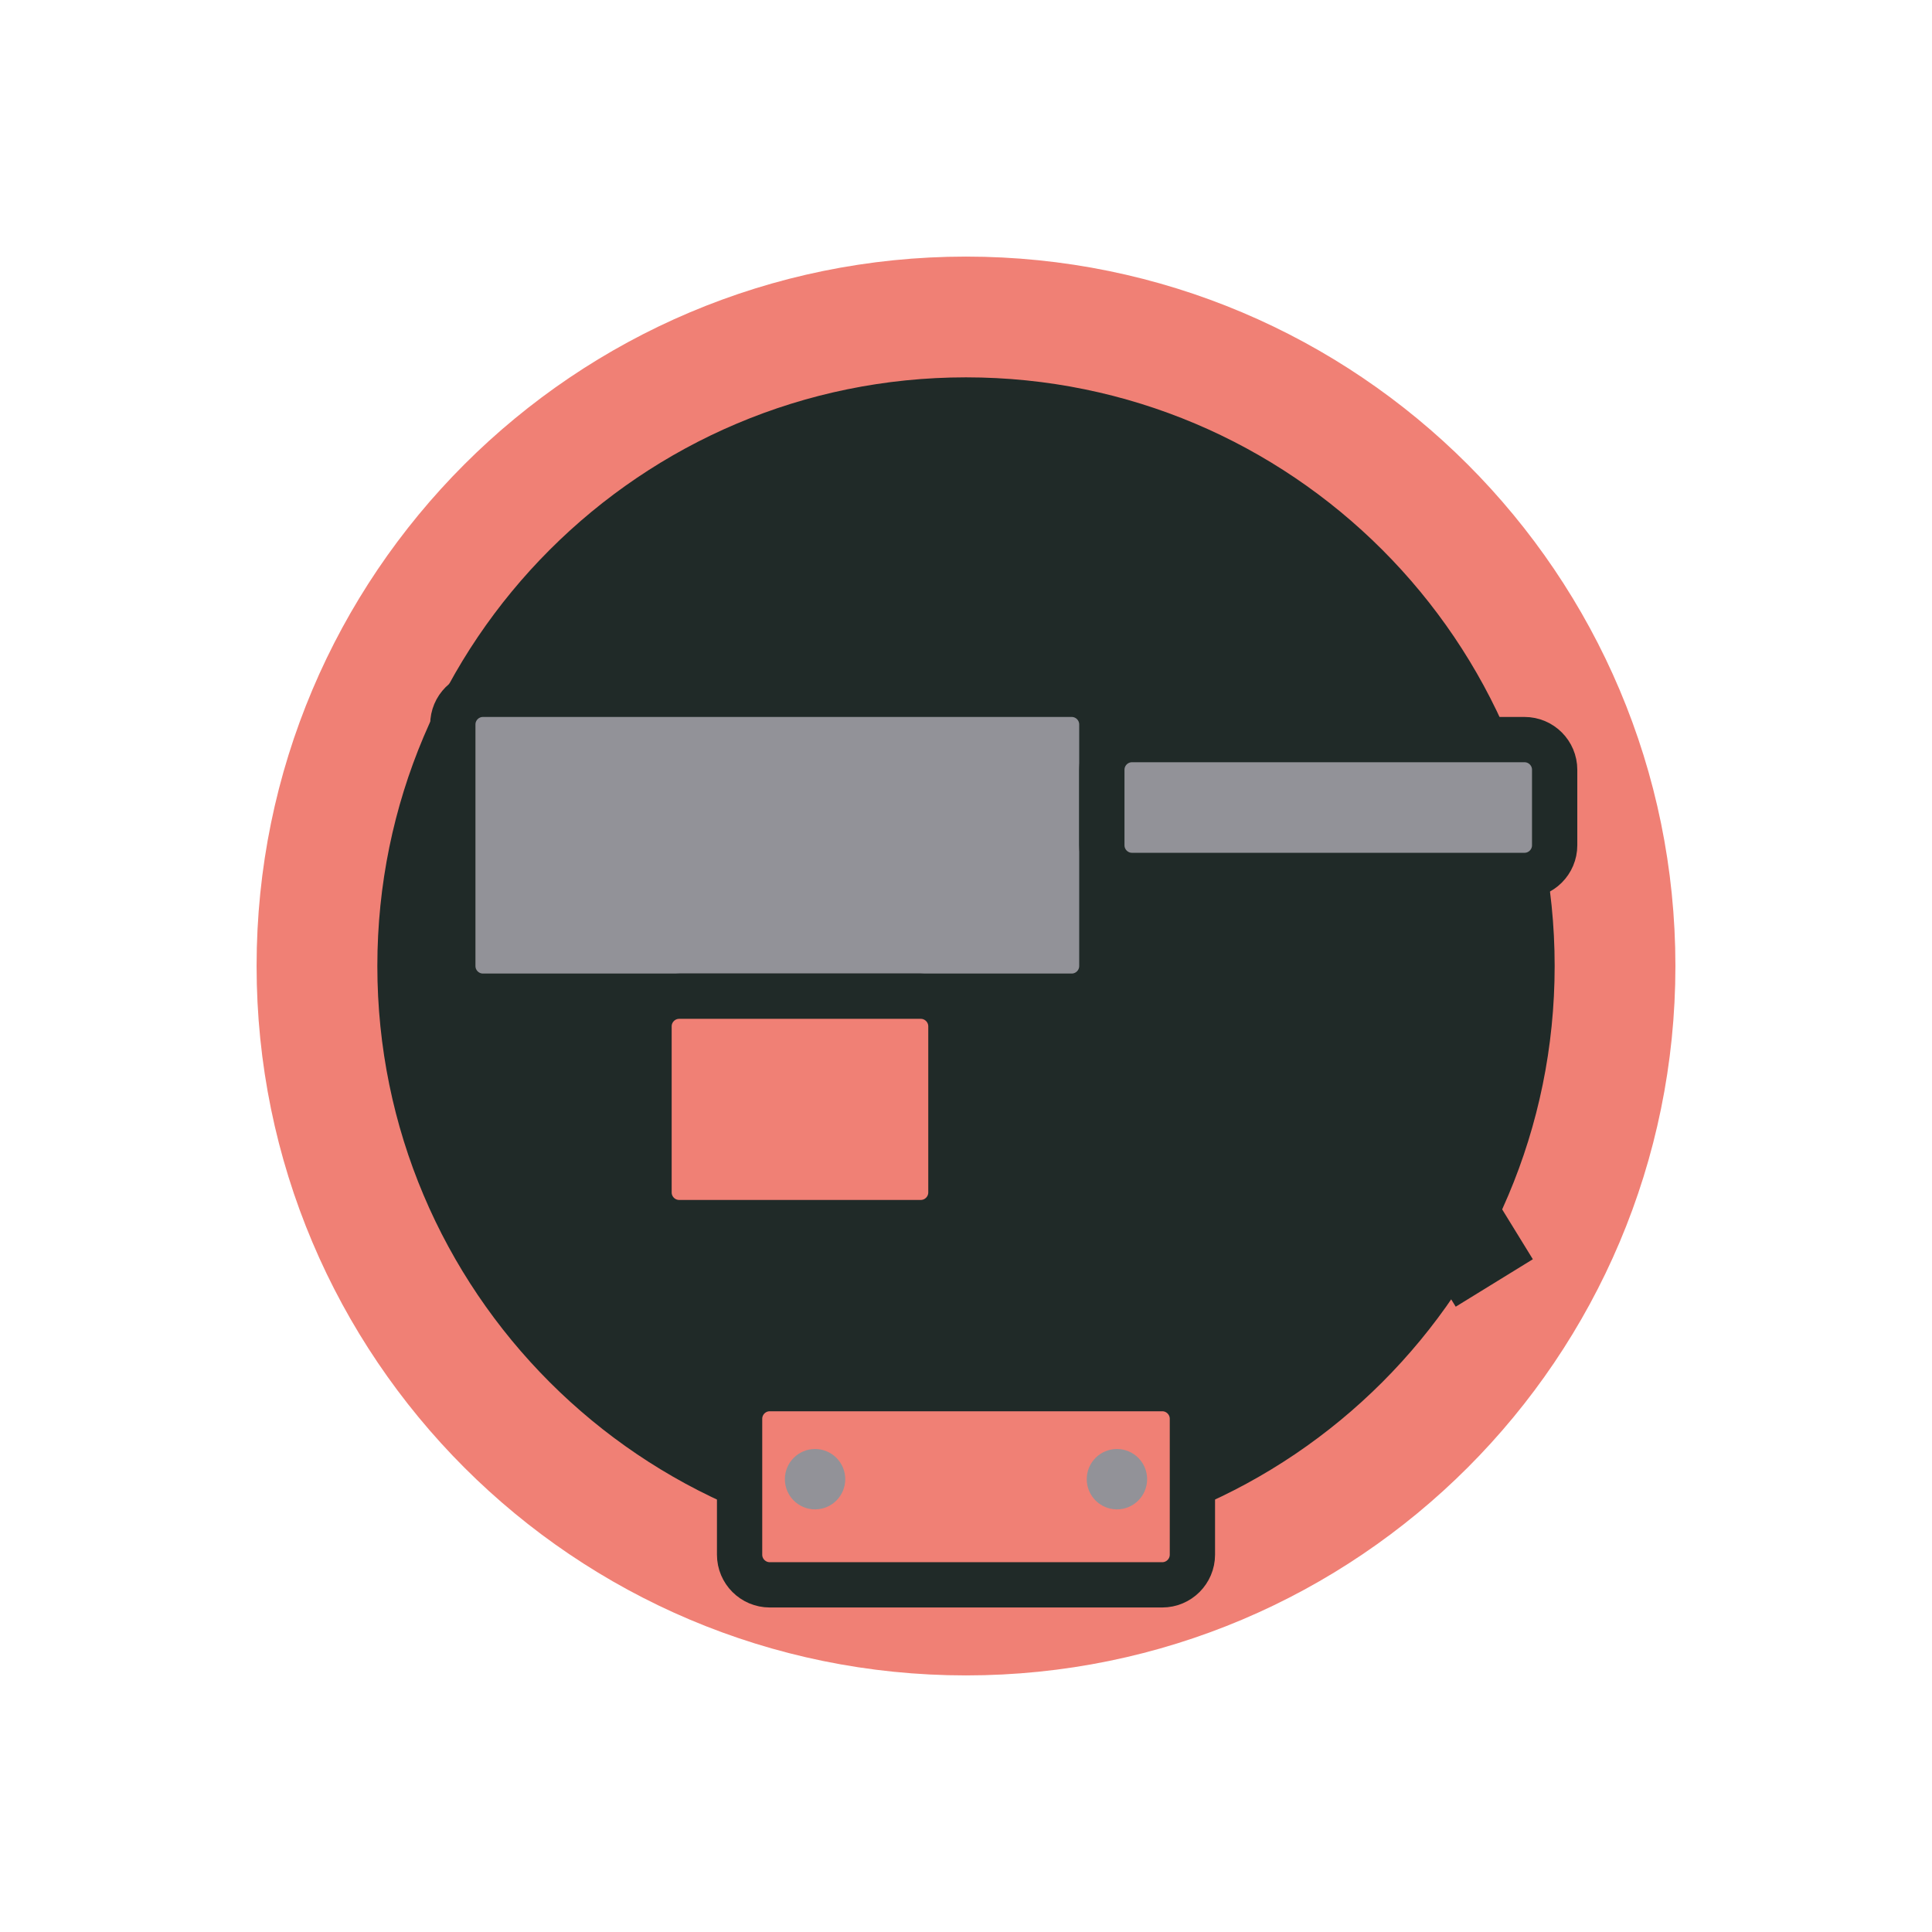
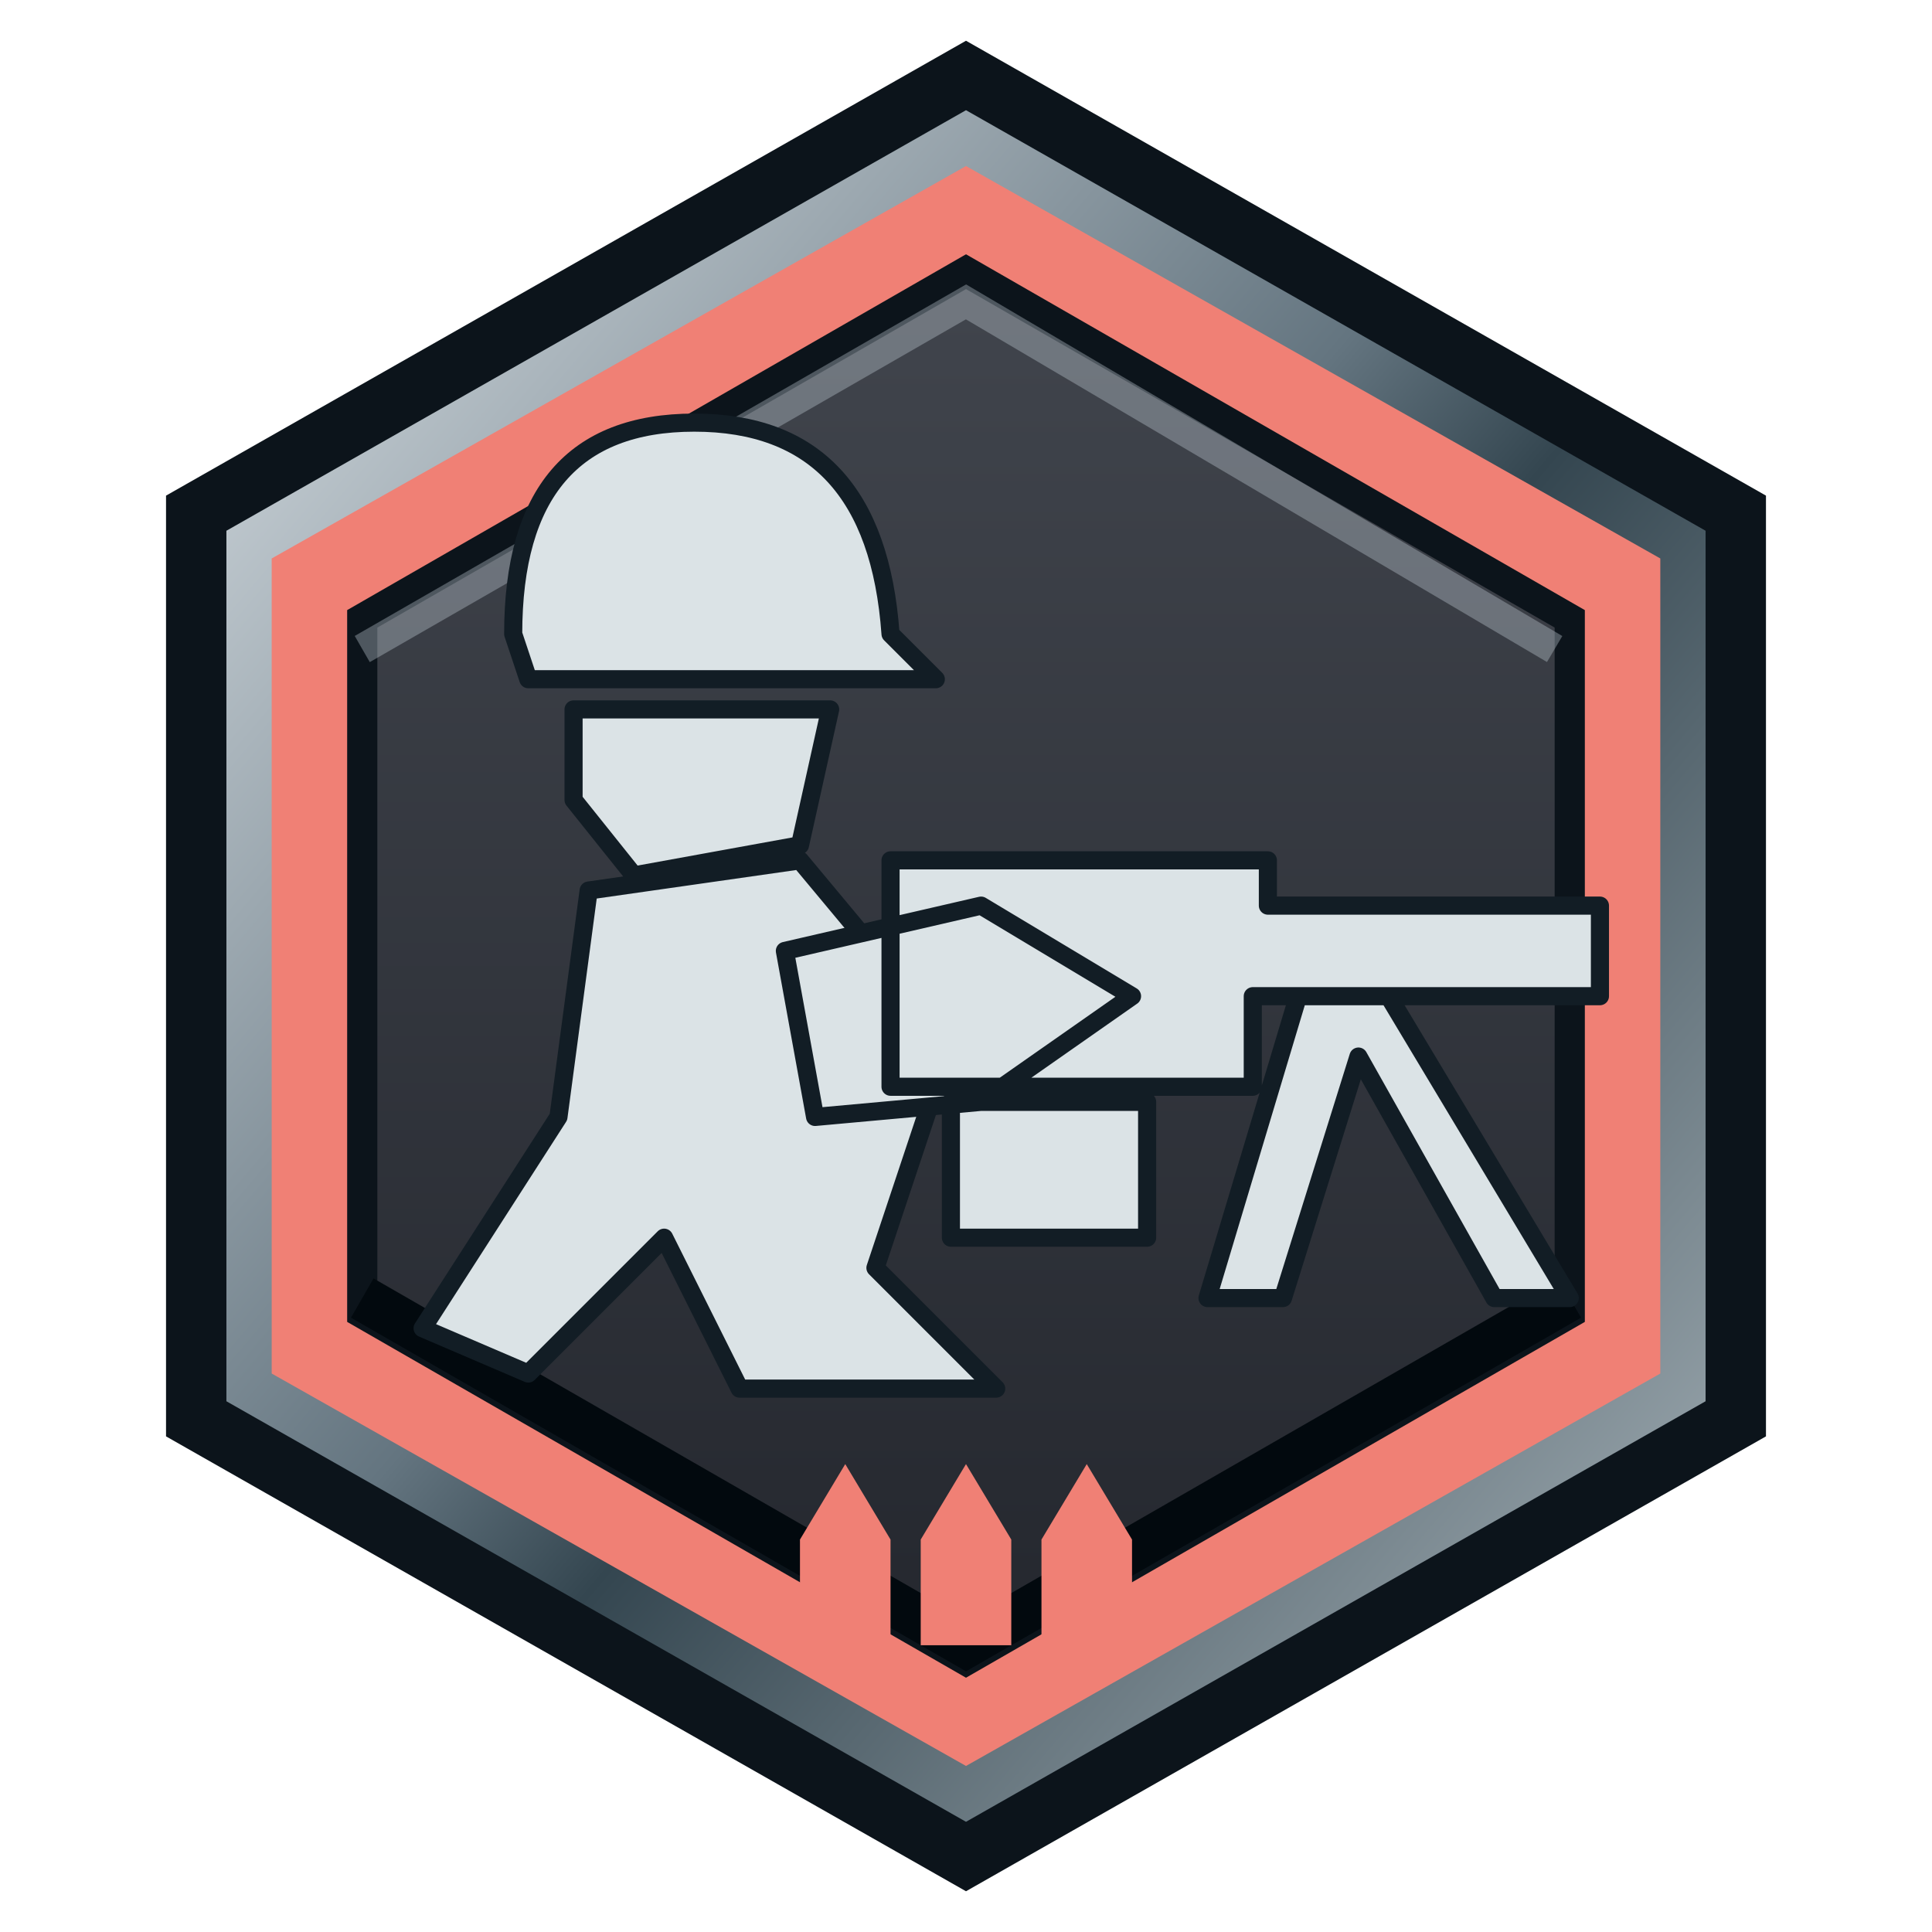
<svg xmlns="http://www.w3.org/2000/svg" width="128" height="128" viewBox="0 0 128 128">
-   <circle cx="64" cy="64" r="43" fill="#202a28" stroke="#f08075" stroke-width="8" />
-   <rect x="30" y="46" width="43" height="20" rx="2" fill="#929298" stroke="#202a28" stroke-width="3" />
-   <rect x="73" y="49" width="30" height="9" rx="2" fill="#929298" stroke="#202a28" stroke-width="3" />
-   <rect x="43" y="66" width="20" height="15" rx="2" fill="#f08075" stroke="#202a28" stroke-width="3" />
-   <path d="M83 59 L71 85 M83 59 L99 85" fill="none" stroke="#202a28" stroke-width="6" stroke-linejoin="round" />
-   <rect x="49" y="92" width="30" height="13" rx="2" fill="#f08075" stroke="#202a28" stroke-width="3" />
-   <circle cx="54" cy="98" r="2" fill="#929298" />
-   <circle cx="74" cy="98" r="2" fill="#929298" />
+   <defs>
+     <linearGradient id="metal" x1="0" y1="0" x2="1" y2="1">
+       <stop stop-color="#e2e8ec" />
+       <stop offset=".45" stop-color="#647580" />
+       <stop offset=".55" stop-color="#344650" />
+       <stop offset="1" stop-color="#b5c0c6" />
+     </linearGradient>
+     <linearGradient id="field" x1="0" y1="0" x2="0" y2="1">
+       <stop stop-color="#41454d" />
+       <stop offset="1" stop-color="#24272e" />
+     </linearGradient>
+   </defs>
+   <polygon points="64,5 115,34 115,94 64,123 13,94 13,34" fill="url(#metal)" stroke="#0c141b" stroke-width="4" />
+   <polygon points="64,11 110,37 110,91 64,117 18,91 18,37" fill="#f08075" />
+   <polygon points="64,18 104,41 104,87 64,110 24,87 24,41" fill="url(#field)" stroke="#0c141b" stroke-width="2" />
+   <path d="M24 43 L64 20 L103 43" fill="none" stroke="#c8d5dd" stroke-opacity=".35" stroke-width="2" />
+   <path d="M24 86 L64 109 L104 86" fill="none" stroke="#02090e" stroke-width="3" />
+   <g fill="#dbe3e6" stroke="#121d25" stroke-width="1.2" stroke-linejoin="round">
+     <path d="M34 42 Q34 28 46 28 Q58 28 59 42 L62 45 L35 45 Z M38 47 L55 47 L53 56 L42 58 L38 53 Z" />
+     <path d="M39 59 L53 57 L63 69 L58 84 L66 92 L49 92 L44 82 L35 91 L28 88 L37 74 Z" />
+     <path d="M52 63 L65 60 L75 66 L65 73 L54 74 Z M59 57 L84 57 L84 60 L106 60 L106 66 L83 66 L83 72 L59 72 Z M63 73 L76 73 L76 82 L63 82 Z M86 66 L80 86 L85 86 L90 70 L99 86 L104 86 L92 66 Z" />
+   </g>
+   <g fill="#f08075" stroke="none">
+     <path d="M53 102 L56 97 L59 102 L59 109 L53 109 Z M61 102 L64 97 L67 102 L67 109 L61 109 Z M69 102 L72 97 L75 102 L75 109 L69 109 Z" />
+   </g>
</svg>
